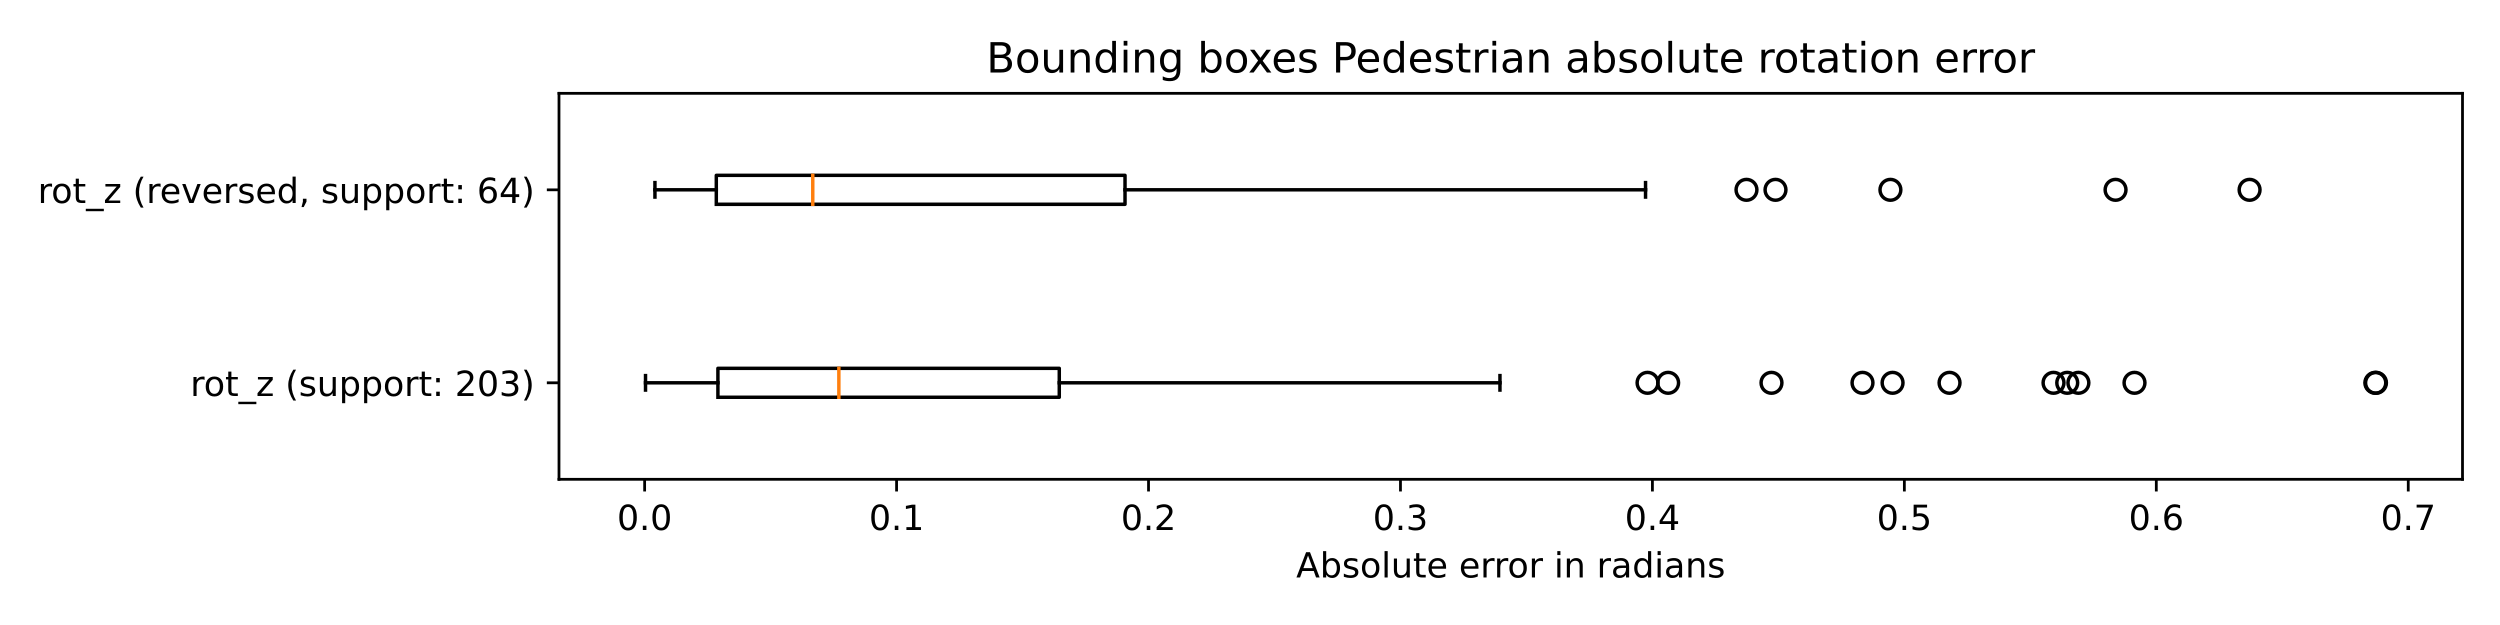
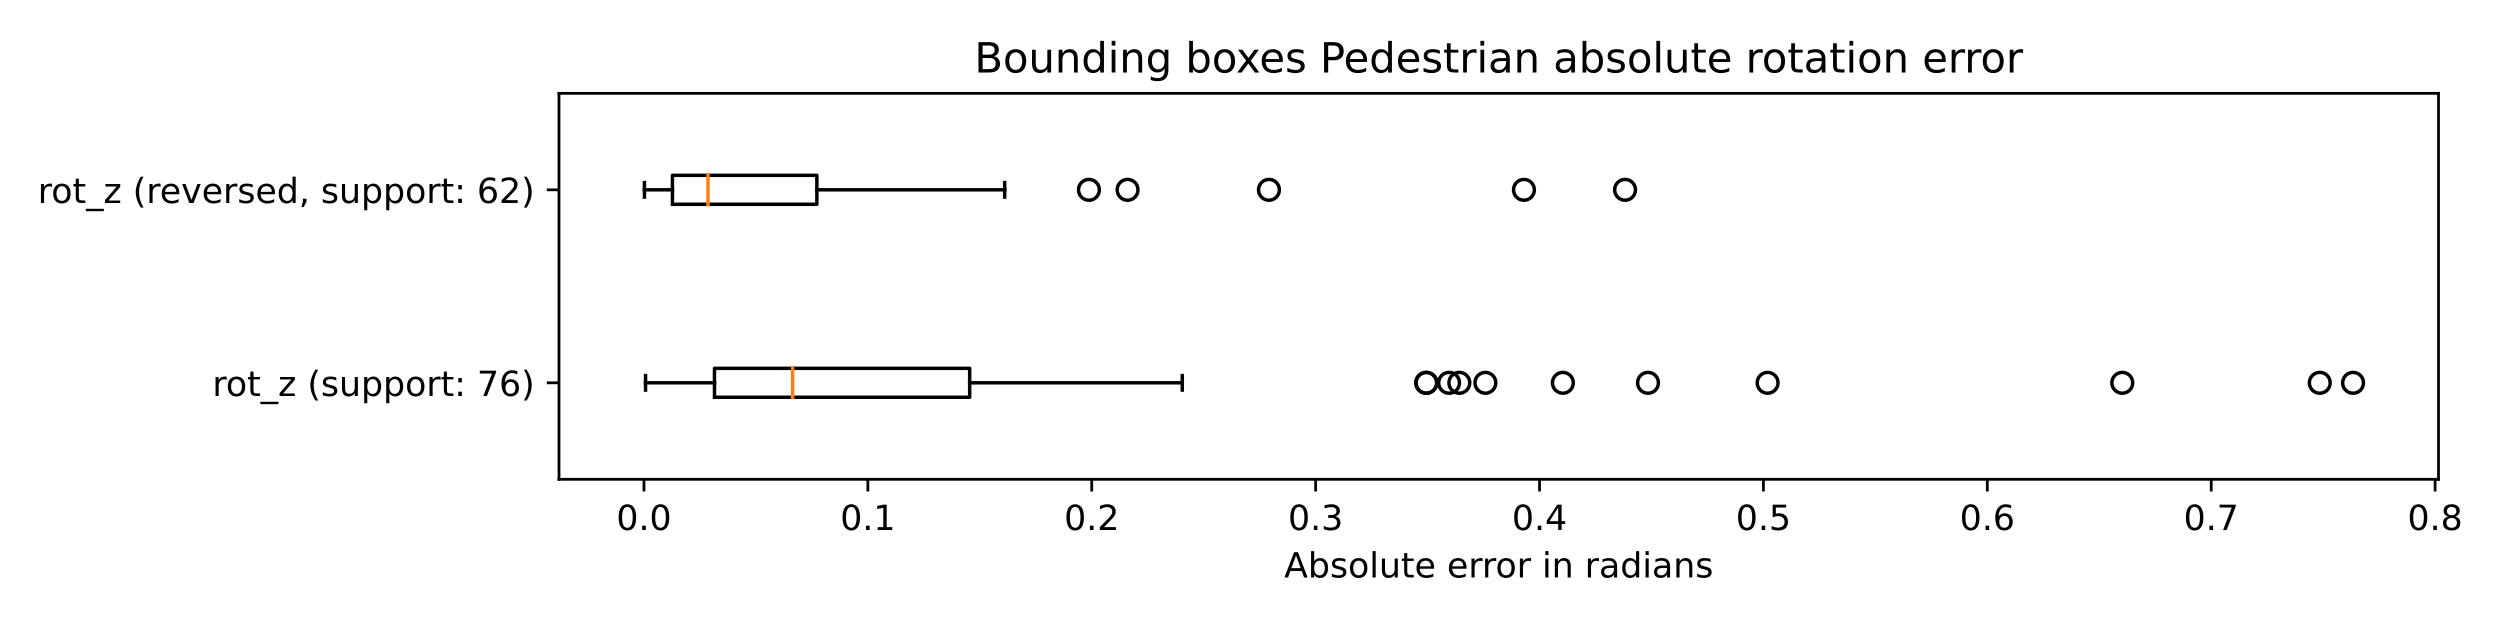
<svg xmlns="http://www.w3.org/2000/svg" xmlns:xlink="http://www.w3.org/1999/xlink" width="720pt" height="180pt" viewBox="0 0 720 180" version="1.1">
  <defs>
    <style type="text/css">*{stroke-linejoin: round; stroke-linecap: butt}</style>
  </defs>
  <g id="figure_1">
    <g id="patch_1">
      <path d="M 0 180  L 720 180  L 720 0  L 0 0  z " style="fill: #ffffff" />
    </g>
    <g id="axes_1">
      <g id="patch_2">
-         <path d="M 160.99 138.04  L 709.2 138.04  L 709.2 26.88  L 160.99 26.88  z " style="fill: #ffffff" />
+         <path d="M 160.99 138.04  L 702.289 138.04  L 702.289 26.88  L 160.99 26.88  z " style="fill: #ffffff" />
      </g>
      <g id="matplotlib.axis_1">
        <g id="xtick_1">
          <g id="line2d_1">
            <defs>
-               <path id="m90c10b2cc5" d="M 0 0  L 0 3.5  " style="stroke: #000000; stroke-width: 0.8" />
+               <path id="mf285cdce6a" d="M 0 0  L 0 3.5  " style="stroke: #000000; stroke-width: 0.8" />
            </defs>
            <g>
-               <use xlink:href="#m90c10b2cc5" x="185.654" y="138.04" style="stroke: #000000; stroke-width: 0.8" />
+               <use xlink:href="#mf285cdce6a" x="185.46" y="138.04" style="stroke: #000000; stroke-width: 0.8" />
            </g>
          </g>
          <g id="text_1">
-             <g transform="translate(177.7028 152.6384)scale(0.1 -0.1)">
+             <g transform="translate(177.5083 152.6384)scale(0.1 -0.1)">
              <defs>
                <path id="DejaVuSans-30" d="M 2034 4250  Q 1547 4250 1301 3770  Q 1056 3291 1056 2328  Q 1056 1369 1301 889  Q 1547 409 2034 409  Q 2525 409 2770 889  Q 3016 1369 3016 2328  Q 3016 3291 2770 3770  Q 2525 4250 2034 4250  z M 2034 4750  Q 2819 4750 3233 4129  Q 3647 3509 3647 2328  Q 3647 1150 3233 529  Q 2819 -91 2034 -91  Q 1250 -91 836 529  Q 422 1150 422 2328  Q 422 3509 836 4129  Q 1250 4750 2034 4750  z " transform="scale(0.015625)" />
                <path id="DejaVuSans-2e" d="M 684 794  L 1344 794  L 1344 0  L 684 0  L 684 794  z " transform="scale(0.015625)" />
              </defs>
              <use xlink:href="#DejaVuSans-30" />
              <use xlink:href="#DejaVuSans-2e" x="63.623" />
              <use xlink:href="#DejaVuSans-30" x="95.41" />
            </g>
          </g>
        </g>
        <g id="xtick_2">
          <g id="line2d_2">
            <g>
-               <use xlink:href="#m90c10b2cc5" x="258.215" y="138.04" style="stroke: #000000; stroke-width: 0.8" />
+               <use xlink:href="#mf285cdce6a" x="249.941" y="138.04" style="stroke: #000000; stroke-width: 0.8" />
            </g>
          </g>
          <g id="text_2">
-             <g transform="translate(250.2632 152.6384)scale(0.1 -0.1)">
+             <g transform="translate(241.9896 152.6384)scale(0.1 -0.1)">
              <defs>
                <path id="DejaVuSans-31" d="M 794 531  L 1825 531  L 1825 4091  L 703 3866  L 703 4441  L 1819 4666  L 2450 4666  L 2450 531  L 3481 531  L 3481 0  L 794 0  L 794 531  z " transform="scale(0.015625)" />
              </defs>
              <use xlink:href="#DejaVuSans-30" />
              <use xlink:href="#DejaVuSans-2e" x="63.623" />
              <use xlink:href="#DejaVuSans-31" x="95.41" />
            </g>
          </g>
        </g>
        <g id="xtick_3">
          <g id="line2d_3">
            <g>
-               <use xlink:href="#m90c10b2cc5" x="330.775" y="138.04" style="stroke: #000000; stroke-width: 0.8" />
+               <use xlink:href="#mf285cdce6a" x="314.422" y="138.04" style="stroke: #000000; stroke-width: 0.8" />
            </g>
          </g>
          <g id="text_3">
-             <g transform="translate(322.8235 152.6384)scale(0.1 -0.1)">
+             <g transform="translate(306.4709 152.6384)scale(0.1 -0.1)">
              <defs>
                <path id="DejaVuSans-32" d="M 1228 531  L 3431 531  L 3431 0  L 469 0  L 469 531  Q 828 903 1448 1529  Q 2069 2156 2228 2338  Q 2531 2678 2651 2914  Q 2772 3150 2772 3378  Q 2772 3750 2511 3984  Q 2250 4219 1831 4219  Q 1534 4219 1204 4116  Q 875 4013 500 3803  L 500 4441  Q 881 4594 1212 4672  Q 1544 4750 1819 4750  Q 2544 4750 2975 4387  Q 3406 4025 3406 3419  Q 3406 3131 3298 2873  Q 3191 2616 2906 2266  Q 2828 2175 2409 1742  Q 1991 1309 1228 531  z " transform="scale(0.015625)" />
              </defs>
              <use xlink:href="#DejaVuSans-30" />
              <use xlink:href="#DejaVuSans-2e" x="63.623" />
              <use xlink:href="#DejaVuSans-32" x="95.41" />
            </g>
          </g>
        </g>
        <g id="xtick_4">
          <g id="line2d_4">
            <g>
-               <use xlink:href="#m90c10b2cc5" x="403.335" y="138.04" style="stroke: #000000; stroke-width: 0.8" />
+               <use xlink:href="#mf285cdce6a" x="378.904" y="138.04" style="stroke: #000000; stroke-width: 0.8" />
            </g>
          </g>
          <g id="text_4">
-             <g transform="translate(395.3838 152.6384)scale(0.1 -0.1)">
+             <g transform="translate(370.9522 152.6384)scale(0.1 -0.1)">
              <defs>
                <path id="DejaVuSans-33" d="M 2597 2516  Q 3050 2419 3304 2112  Q 3559 1806 3559 1356  Q 3559 666 3084 287  Q 2609 -91 1734 -91  Q 1441 -91 1130 -33  Q 819 25 488 141  L 488 750  Q 750 597 1062 519  Q 1375 441 1716 441  Q 2309 441 2620 675  Q 2931 909 2931 1356  Q 2931 1769 2642 2001  Q 2353 2234 1838 2234  L 1294 2234  L 1294 2753  L 1863 2753  Q 2328 2753 2575 2939  Q 2822 3125 2822 3475  Q 2822 3834 2567 4026  Q 2313 4219 1838 4219  Q 1578 4219 1281 4162  Q 984 4106 628 3988  L 628 4550  Q 988 4650 1302 4700  Q 1616 4750 1894 4750  Q 2613 4750 3031 4423  Q 3450 4097 3450 3541  Q 3450 3153 3228 2886  Q 3006 2619 2597 2516  z " transform="scale(0.015625)" />
              </defs>
              <use xlink:href="#DejaVuSans-30" />
              <use xlink:href="#DejaVuSans-2e" x="63.623" />
              <use xlink:href="#DejaVuSans-33" x="95.41" />
            </g>
          </g>
        </g>
        <g id="xtick_5">
          <g id="line2d_5">
            <g>
-               <use xlink:href="#m90c10b2cc5" x="475.896" y="138.04" style="stroke: #000000; stroke-width: 0.8" />
+               <use xlink:href="#mf285cdce6a" x="443.385" y="138.04" style="stroke: #000000; stroke-width: 0.8" />
            </g>
          </g>
          <g id="text_5">
-             <g transform="translate(467.9442 152.6384)scale(0.1 -0.1)">
+             <g transform="translate(435.4335 152.6384)scale(0.1 -0.1)">
              <defs>
                <path id="DejaVuSans-34" d="M 2419 4116  L 825 1625  L 2419 1625  L 2419 4116  z M 2253 4666  L 3047 4666  L 3047 1625  L 3713 1625  L 3713 1100  L 3047 1100  L 3047 0  L 2419 0  L 2419 1100  L 313 1100  L 313 1709  L 2253 4666  z " transform="scale(0.015625)" />
              </defs>
              <use xlink:href="#DejaVuSans-30" />
              <use xlink:href="#DejaVuSans-2e" x="63.623" />
              <use xlink:href="#DejaVuSans-34" x="95.41" />
            </g>
          </g>
        </g>
        <g id="xtick_6">
          <g id="line2d_6">
            <g>
-               <use xlink:href="#m90c10b2cc5" x="548.456" y="138.04" style="stroke: #000000; stroke-width: 0.8" />
+               <use xlink:href="#mf285cdce6a" x="507.866" y="138.04" style="stroke: #000000; stroke-width: 0.8" />
            </g>
          </g>
          <g id="text_6">
-             <g transform="translate(540.5045 152.6384)scale(0.1 -0.1)">
+             <g transform="translate(499.9148 152.6384)scale(0.1 -0.1)">
              <defs>
                <path id="DejaVuSans-35" d="M 691 4666  L 3169 4666  L 3169 4134  L 1269 4134  L 1269 2991  Q 1406 3038 1543 3061  Q 1681 3084 1819 3084  Q 2600 3084 3056 2656  Q 3513 2228 3513 1497  Q 3513 744 3044 326  Q 2575 -91 1722 -91  Q 1428 -91 1123 -41  Q 819 9 494 109  L 494 744  Q 775 591 1075 516  Q 1375 441 1709 441  Q 2250 441 2565 725  Q 2881 1009 2881 1497  Q 2881 1984 2565 2268  Q 2250 2553 1709 2553  Q 1456 2553 1204 2497  Q 953 2441 691 2322  L 691 4666  z " transform="scale(0.015625)" />
              </defs>
              <use xlink:href="#DejaVuSans-30" />
              <use xlink:href="#DejaVuSans-2e" x="63.623" />
              <use xlink:href="#DejaVuSans-35" x="95.41" />
            </g>
          </g>
        </g>
        <g id="xtick_7">
          <g id="line2d_7">
            <g>
-               <use xlink:href="#m90c10b2cc5" x="621.016" y="138.04" style="stroke: #000000; stroke-width: 0.8" />
+               <use xlink:href="#mf285cdce6a" x="572.348" y="138.04" style="stroke: #000000; stroke-width: 0.8" />
            </g>
          </g>
          <g id="text_7">
-             <g transform="translate(613.0649 152.6384)scale(0.1 -0.1)">
+             <g transform="translate(564.3961 152.6384)scale(0.1 -0.1)">
              <defs>
                <path id="DejaVuSans-36" d="M 2113 2584  Q 1688 2584 1439 2293  Q 1191 2003 1191 1497  Q 1191 994 1439 701  Q 1688 409 2113 409  Q 2538 409 2786 701  Q 3034 994 3034 1497  Q 3034 2003 2786 2293  Q 2538 2584 2113 2584  z M 3366 4563  L 3366 3988  Q 3128 4100 2886 4159  Q 2644 4219 2406 4219  Q 1781 4219 1451 3797  Q 1122 3375 1075 2522  Q 1259 2794 1537 2939  Q 1816 3084 2150 3084  Q 2853 3084 3261 2657  Q 3669 2231 3669 1497  Q 3669 778 3244 343  Q 2819 -91 2113 -91  Q 1303 -91 875 529  Q 447 1150 447 2328  Q 447 3434 972 4092  Q 1497 4750 2381 4750  Q 2619 4750 2861 4703  Q 3103 4656 3366 4563  z " transform="scale(0.015625)" />
              </defs>
              <use xlink:href="#DejaVuSans-30" />
              <use xlink:href="#DejaVuSans-2e" x="63.623" />
              <use xlink:href="#DejaVuSans-36" x="95.41" />
            </g>
          </g>
        </g>
        <g id="xtick_8">
          <g id="line2d_8">
            <g>
-               <use xlink:href="#m90c10b2cc5" x="693.577" y="138.04" style="stroke: #000000; stroke-width: 0.8" />
+               <use xlink:href="#mf285cdce6a" x="636.829" y="138.04" style="stroke: #000000; stroke-width: 0.8" />
            </g>
          </g>
          <g id="text_8">
-             <g transform="translate(685.6252 152.6384)scale(0.1 -0.1)">
+             <g transform="translate(628.8774 152.6384)scale(0.1 -0.1)">
              <defs>
                <path id="DejaVuSans-37" d="M 525 4666  L 3525 4666  L 3525 4397  L 1831 0  L 1172 0  L 2766 4134  L 525 4134  L 525 4666  z " transform="scale(0.015625)" />
              </defs>
              <use xlink:href="#DejaVuSans-30" />
              <use xlink:href="#DejaVuSans-2e" x="63.623" />
              <use xlink:href="#DejaVuSans-37" x="95.41" />
            </g>
          </g>
        </g>
-         <g id="text_9">
-           <g transform="translate(373.2942 166.3166)scale(0.1 -0.1)">
+         <g id="xtick_9">
+           <g id="line2d_9">
+             <g>
+               <use xlink:href="#mf285cdce6a" x="701.31" y="138.04" style="stroke: #000000; stroke-width: 0.8" />
+             </g>
+           </g>
+           <g id="text_9">
+             <g transform="translate(693.3586 152.6384)scale(0.1 -0.1)">
+               <defs>
+                 <path id="DejaVuSans-38" d="M 2034 2216  Q 1584 2216 1326 1975  Q 1069 1734 1069 1313  Q 1069 891 1326 650  Q 1584 409 2034 409  Q 2484 409 2743 651  Q 3003 894 3003 1313  Q 3003 1734 2745 1975  Q 2488 2216 2034 2216  z M 1403 2484  Q 997 2584 770 2862  Q 544 3141 544 3541  Q 544 4100 942 4425  Q 1341 4750 2034 4750  Q 2731 4750 3128 4425  Q 3525 4100 3525 3541  Q 3525 3141 3298 2862  Q 3072 2584 2669 2484  Q 3125 2378 3379 2068  Q 3634 1759 3634 1313  Q 3634 634 3220 271  Q 2806 -91 2034 -91  Q 1263 -91 848 271  Q 434 634 434 1313  Q 434 1759 690 2068  Q 947 2378 1403 2484  z M 1172 3481  Q 1172 3119 1398 2916  Q 1625 2713 2034 2713  Q 2441 2713 2670 2916  Q 2900 3119 2900 3481  Q 2900 3844 2670 4047  Q 2441 4250 2034 4250  Q 1625 4250 1398 4047  Q 1172 3844 1172 3481  z " transform="scale(0.015625)" />
+               </defs>
+               <use xlink:href="#DejaVuSans-30" />
+               <use xlink:href="#DejaVuSans-2e" x="63.623" />
+               <use xlink:href="#DejaVuSans-38" x="95.41" />
+             </g>
+           </g>
+         </g>
+         <g id="text_10">
+           <g transform="translate(369.8389 166.3166)scale(0.1 -0.1)">
            <defs>
              <path id="DejaVuSans-41" d="M 2188 4044  L 1331 1722  L 3047 1722  L 2188 4044  z M 1831 4666  L 2547 4666  L 4325 0  L 3669 0  L 3244 1197  L 1141 1197  L 716 0  L 50 0  L 1831 4666  z " transform="scale(0.015625)" />
              <path id="DejaVuSans-62" d="M 3116 1747  Q 3116 2381 2855 2742  Q 2594 3103 2138 3103  Q 1681 3103 1420 2742  Q 1159 2381 1159 1747  Q 1159 1113 1420 752  Q 1681 391 2138 391  Q 2594 391 2855 752  Q 3116 1113 3116 1747  z M 1159 2969  Q 1341 3281 1617 3432  Q 1894 3584 2278 3584  Q 2916 3584 3314 3078  Q 3713 2572 3713 1747  Q 3713 922 3314 415  Q 2916 -91 2278 -91  Q 1894 -91 1617 61  Q 1341 213 1159 525  L 1159 0  L 581 0  L 581 4863  L 1159 4863  L 1159 2969  z " transform="scale(0.015625)" />
              <path id="DejaVuSans-73" d="M 2834 3397  L 2834 2853  Q 2591 2978 2328 3040  Q 2066 3103 1784 3103  Q 1356 3103 1142 2972  Q 928 2841 928 2578  Q 928 2378 1081 2264  Q 1234 2150 1697 2047  L 1894 2003  Q 2506 1872 2764 1633  Q 3022 1394 3022 966  Q 3022 478 2636 193  Q 2250 -91 1575 -91  Q 1294 -91 989 -36  Q 684 19 347 128  L 347 722  Q 666 556 975 473  Q 1284 391 1588 391  Q 1994 391 2212 530  Q 2431 669 2431 922  Q 2431 1156 2273 1281  Q 2116 1406 1581 1522  L 1381 1569  Q 847 1681 609 1914  Q 372 2147 372 2553  Q 372 3047 722 3315  Q 1072 3584 1716 3584  Q 2034 3584 2315 3537  Q 2597 3491 2834 3397  z " transform="scale(0.015625)" />
              <path id="DejaVuSans-6f" d="M 1959 3097  Q 1497 3097 1228 2736  Q 959 2375 959 1747  Q 959 1119 1226 758  Q 1494 397 1959 397  Q 2419 397 2687 759  Q 2956 1122 2956 1747  Q 2956 2369 2687 2733  Q 2419 3097 1959 3097  z M 1959 3584  Q 2709 3584 3137 3096  Q 3566 2609 3566 1747  Q 3566 888 3137 398  Q 2709 -91 1959 -91  Q 1206 -91 779 398  Q 353 888 353 1747  Q 353 2609 779 3096  Q 1206 3584 1959 3584  z " transform="scale(0.015625)" />
              <path id="DejaVuSans-6c" d="M 603 4863  L 1178 4863  L 1178 0  L 603 0  L 603 4863  z " transform="scale(0.015625)" />
              <path id="DejaVuSans-75" d="M 544 1381  L 544 3500  L 1119 3500  L 1119 1403  Q 1119 906 1312 657  Q 1506 409 1894 409  Q 2359 409 2629 706  Q 2900 1003 2900 1516  L 2900 3500  L 3475 3500  L 3475 0  L 2900 0  L 2900 538  Q 2691 219 2414 64  Q 2138 -91 1772 -91  Q 1169 -91 856 284  Q 544 659 544 1381  z M 1991 3584  L 1991 3584  z " transform="scale(0.015625)" />
              <path id="DejaVuSans-74" d="M 1172 4494  L 1172 3500  L 2356 3500  L 2356 3053  L 1172 3053  L 1172 1153  Q 1172 725 1289 603  Q 1406 481 1766 481  L 2356 481  L 2356 0  L 1766 0  Q 1100 0 847 248  Q 594 497 594 1153  L 594 3053  L 172 3053  L 172 3500  L 594 3500  L 594 4494  L 1172 4494  z " transform="scale(0.015625)" />
              <path id="DejaVuSans-65" d="M 3597 1894  L 3597 1613  L 953 1613  Q 991 1019 1311 708  Q 1631 397 2203 397  Q 2534 397 2845 478  Q 3156 559 3463 722  L 3463 178  Q 3153 47 2828 -22  Q 2503 -91 2169 -91  Q 1331 -91 842 396  Q 353 884 353 1716  Q 353 2575 817 3079  Q 1281 3584 2069 3584  Q 2775 3584 3186 3129  Q 3597 2675 3597 1894  z M 3022 2063  Q 3016 2534 2758 2815  Q 2500 3097 2075 3097  Q 1594 3097 1305 2825  Q 1016 2553 972 2059  L 3022 2063  z " transform="scale(0.015625)" />
              <path id="DejaVuSans-20" transform="scale(0.015625)" />
              <path id="DejaVuSans-72" d="M 2631 2963  Q 2534 3019 2420 3045  Q 2306 3072 2169 3072  Q 1681 3072 1420 2755  Q 1159 2438 1159 1844  L 1159 0  L 581 0  L 581 3500  L 1159 3500  L 1159 2956  Q 1341 3275 1631 3429  Q 1922 3584 2338 3584  Q 2397 3584 2469 3576  Q 2541 3569 2628 3553  L 2631 2963  z " transform="scale(0.015625)" />
              <path id="DejaVuSans-69" d="M 603 3500  L 1178 3500  L 1178 0  L 603 0  L 603 3500  z M 603 4863  L 1178 4863  L 1178 4134  L 603 4134  L 603 4863  z " transform="scale(0.015625)" />
              <path id="DejaVuSans-6e" d="M 3513 2113  L 3513 0  L 2938 0  L 2938 2094  Q 2938 2591 2744 2837  Q 2550 3084 2163 3084  Q 1697 3084 1428 2787  Q 1159 2491 1159 1978  L 1159 0  L 581 0  L 581 3500  L 1159 3500  L 1159 2956  Q 1366 3272 1645 3428  Q 1925 3584 2291 3584  Q 2894 3584 3203 3211  Q 3513 2838 3513 2113  z " transform="scale(0.015625)" />
              <path id="DejaVuSans-61" d="M 2194 1759  Q 1497 1759 1228 1600  Q 959 1441 959 1056  Q 959 750 1161 570  Q 1363 391 1709 391  Q 2188 391 2477 730  Q 2766 1069 2766 1631  L 2766 1759  L 2194 1759  z M 3341 1997  L 3341 0  L 2766 0  L 2766 531  Q 2569 213 2275 61  Q 1981 -91 1556 -91  Q 1019 -91 701 211  Q 384 513 384 1019  Q 384 1609 779 1909  Q 1175 2209 1959 2209  L 2766 2209  L 2766 2266  Q 2766 2663 2505 2880  Q 2244 3097 1772 3097  Q 1472 3097 1187 3025  Q 903 2953 641 2809  L 641 3341  Q 956 3463 1253 3523  Q 1550 3584 1831 3584  Q 2591 3584 2966 3190  Q 3341 2797 3341 1997  z " transform="scale(0.015625)" />
              <path id="DejaVuSans-64" d="M 2906 2969  L 2906 4863  L 3481 4863  L 3481 0  L 2906 0  L 2906 525  Q 2725 213 2448 61  Q 2172 -91 1784 -91  Q 1150 -91 751 415  Q 353 922 353 1747  Q 353 2572 751 3078  Q 1150 3584 1784 3584  Q 2172 3584 2448 3432  Q 2725 3281 2906 2969  z M 947 1747  Q 947 1113 1208 752  Q 1469 391 1925 391  Q 2381 391 2643 752  Q 2906 1113 2906 1747  Q 2906 2381 2643 2742  Q 2381 3103 1925 3103  Q 1469 3103 1208 2742  Q 947 2381 947 1747  z " transform="scale(0.015625)" />
            </defs>
            <use xlink:href="#DejaVuSans-41" />
            <use xlink:href="#DejaVuSans-62" x="68.408" />
            <use xlink:href="#DejaVuSans-73" x="131.885" />
            <use xlink:href="#DejaVuSans-6f" x="183.984" />
            <use xlink:href="#DejaVuSans-6c" x="245.166" />
            <use xlink:href="#DejaVuSans-75" x="272.949" />
            <use xlink:href="#DejaVuSans-74" x="336.328" />
            <use xlink:href="#DejaVuSans-65" x="375.537" />
            <use xlink:href="#DejaVuSans-20" x="437.061" />
            <use xlink:href="#DejaVuSans-65" x="468.848" />
            <use xlink:href="#DejaVuSans-72" x="530.371" />
            <use xlink:href="#DejaVuSans-72" x="569.734" />
            <use xlink:href="#DejaVuSans-6f" x="608.598" />
            <use xlink:href="#DejaVuSans-72" x="669.779" />
            <use xlink:href="#DejaVuSans-20" x="710.893" />
            <use xlink:href="#DejaVuSans-69" x="742.68" />
            <use xlink:href="#DejaVuSans-6e" x="770.463" />
            <use xlink:href="#DejaVuSans-20" x="833.842" />
            <use xlink:href="#DejaVuSans-72" x="865.629" />
            <use xlink:href="#DejaVuSans-61" x="906.742" />
            <use xlink:href="#DejaVuSans-64" x="968.021" />
            <use xlink:href="#DejaVuSans-69" x="1031.498" />
            <use xlink:href="#DejaVuSans-61" x="1059.281" />
            <use xlink:href="#DejaVuSans-6e" x="1120.561" />
            <use xlink:href="#DejaVuSans-73" x="1183.939" />
          </g>
        </g>
      </g>
      <g id="matplotlib.axis_2">
        <g id="ytick_1">
-           <g id="line2d_9">
+           <g id="line2d_10">
            <defs>
-               <path id="md25cdc3405" d="M 0 0  L -3.5 0  " style="stroke: #000000; stroke-width: 0.8" />
+               <path id="m03f2630451" d="M 0 0  L -3.5 0  " style="stroke: #000000; stroke-width: 0.8" />
            </defs>
            <g>
-               <use xlink:href="#md25cdc3405" x="160.99" y="110.25" style="stroke: #000000; stroke-width: 0.8" />
-             </g>
-           </g>
-           <g id="text_10">
-             <g transform="translate(54.80719 114.0438)scale(0.1 -0.1)">
+               <use xlink:href="#m03f2630451" x="160.99" y="110.25" style="stroke: #000000; stroke-width: 0.8" />
+             </g>
+           </g>
+           <g id="text_11">
+             <g transform="translate(61.16969 114.0438)scale(0.1 -0.1)">
              <defs>
                <path id="DejaVuSans-5f" d="M 3263 -1063  L 3263 -1509  L -63 -1509  L -63 -1063  L 3263 -1063  z " transform="scale(0.015625)" />
                <path id="DejaVuSans-7a" d="M 353 3500  L 3084 3500  L 3084 2975  L 922 459  L 3084 459  L 3084 0  L 275 0  L 275 525  L 2438 3041  L 353 3041  L 353 3500  z " transform="scale(0.015625)" />
                <path id="DejaVuSans-28" d="M 1984 4856  Q 1566 4138 1362 3434  Q 1159 2731 1159 2009  Q 1159 1288 1364 580  Q 1569 -128 1984 -844  L 1484 -844  Q 1016 -109 783 600  Q 550 1309 550 2009  Q 550 2706 781 3412  Q 1013 4119 1484 4856  L 1984 4856  z " transform="scale(0.015625)" />
                <path id="DejaVuSans-70" d="M 1159 525  L 1159 -1331  L 581 -1331  L 581 3500  L 1159 3500  L 1159 2969  Q 1341 3281 1617 3432  Q 1894 3584 2278 3584  Q 2916 3584 3314 3078  Q 3713 2572 3713 1747  Q 3713 922 3314 415  Q 2916 -91 2278 -91  Q 1894 -91 1617 61  Q 1341 213 1159 525  z M 3116 1747  Q 3116 2381 2855 2742  Q 2594 3103 2138 3103  Q 1681 3103 1420 2742  Q 1159 2381 1159 1747  Q 1159 1113 1420 752  Q 1681 391 2138 391  Q 2594 391 2855 752  Q 3116 1113 3116 1747  z " transform="scale(0.015625)" />
                <path id="DejaVuSans-3a" d="M 750 794  L 1409 794  L 1409 0  L 750 0  L 750 794  z M 750 3309  L 1409 3309  L 1409 2516  L 750 2516  L 750 3309  z " transform="scale(0.015625)" />
                <path id="DejaVuSans-29" d="M 513 4856  L 1013 4856  Q 1481 4119 1714 3412  Q 1947 2706 1947 2009  Q 1947 1309 1714 600  Q 1481 -109 1013 -844  L 513 -844  Q 928 -128 1133 580  Q 1338 1288 1338 2009  Q 1338 2731 1133 3434  Q 928 4138 513 4856  z " transform="scale(0.015625)" />
              </defs>
              <use xlink:href="#DejaVuSans-72" />
              <use xlink:href="#DejaVuSans-6f" x="38.863" />
              <use xlink:href="#DejaVuSans-74" x="100.045" />
              <use xlink:href="#DejaVuSans-5f" x="139.254" />
              <use xlink:href="#DejaVuSans-7a" x="189.254" />
              <use xlink:href="#DejaVuSans-20" x="241.744" />
              <use xlink:href="#DejaVuSans-28" x="273.531" />
              <use xlink:href="#DejaVuSans-73" x="312.545" />
              <use xlink:href="#DejaVuSans-75" x="364.645" />
              <use xlink:href="#DejaVuSans-70" x="428.023" />
              <use xlink:href="#DejaVuSans-70" x="491.5" />
              <use xlink:href="#DejaVuSans-6f" x="554.977" />
              <use xlink:href="#DejaVuSans-72" x="616.158" />
              <use xlink:href="#DejaVuSans-74" x="657.271" />
              <use xlink:href="#DejaVuSans-3a" x="696.48" />
              <use xlink:href="#DejaVuSans-20" x="730.172" />
-               <use xlink:href="#DejaVuSans-32" x="761.959" />
-               <use xlink:href="#DejaVuSans-30" x="825.582" />
-               <use xlink:href="#DejaVuSans-33" x="889.205" />
-               <use xlink:href="#DejaVuSans-29" x="952.828" />
+               <use xlink:href="#DejaVuSans-37" x="761.959" />
+               <use xlink:href="#DejaVuSans-36" x="825.582" />
+               <use xlink:href="#DejaVuSans-29" x="889.205" />
            </g>
          </g>
        </g>
        <g id="ytick_2">
-           <g id="line2d_10">
-             <g>
-               <use xlink:href="#md25cdc3405" x="160.99" y="54.67" style="stroke: #000000; stroke-width: 0.8" />
-             </g>
-           </g>
-           <g id="text_11">
+           <g id="line2d_11">
+             <g>
+               <use xlink:href="#m03f2630451" x="160.99" y="54.67" style="stroke: #000000; stroke-width: 0.8" />
+             </g>
+           </g>
+           <g id="text_12">
            <g transform="translate(10.88063 58.46922)scale(0.1 -0.1)">
              <defs>
                <path id="DejaVuSans-76" d="M 191 3500  L 800 3500  L 1894 563  L 2988 3500  L 3597 3500  L 2284 0  L 1503 0  L 191 3500  z " transform="scale(0.015625)" />
                <path id="DejaVuSans-2c" d="M 750 794  L 1409 794  L 1409 256  L 897 -744  L 494 -744  L 750 256  L 750 794  z " transform="scale(0.015625)" />
              </defs>
              <use xlink:href="#DejaVuSans-72" />
              <use xlink:href="#DejaVuSans-6f" x="38.863" />
              <use xlink:href="#DejaVuSans-74" x="100.045" />
              <use xlink:href="#DejaVuSans-5f" x="139.254" />
              <use xlink:href="#DejaVuSans-7a" x="189.254" />
              <use xlink:href="#DejaVuSans-20" x="241.744" />
              <use xlink:href="#DejaVuSans-28" x="273.531" />
              <use xlink:href="#DejaVuSans-72" x="312.545" />
              <use xlink:href="#DejaVuSans-65" x="351.408" />
              <use xlink:href="#DejaVuSans-76" x="412.932" />
              <use xlink:href="#DejaVuSans-65" x="472.111" />
              <use xlink:href="#DejaVuSans-72" x="533.635" />
              <use xlink:href="#DejaVuSans-73" x="574.748" />
              <use xlink:href="#DejaVuSans-65" x="626.848" />
              <use xlink:href="#DejaVuSans-64" x="688.371" />
              <use xlink:href="#DejaVuSans-2c" x="751.848" />
              <use xlink:href="#DejaVuSans-20" x="783.635" />
              <use xlink:href="#DejaVuSans-73" x="815.422" />
              <use xlink:href="#DejaVuSans-75" x="867.521" />
              <use xlink:href="#DejaVuSans-70" x="930.9" />
              <use xlink:href="#DejaVuSans-70" x="994.377" />
              <use xlink:href="#DejaVuSans-6f" x="1057.854" />
              <use xlink:href="#DejaVuSans-72" x="1119.035" />
              <use xlink:href="#DejaVuSans-74" x="1160.148" />
              <use xlink:href="#DejaVuSans-3a" x="1199.357" />
              <use xlink:href="#DejaVuSans-20" x="1233.049" />
              <use xlink:href="#DejaVuSans-36" x="1264.836" />
-               <use xlink:href="#DejaVuSans-34" x="1328.459" />
+               <use xlink:href="#DejaVuSans-32" x="1328.459" />
              <use xlink:href="#DejaVuSans-29" x="1392.082" />
            </g>
          </g>
        </g>
      </g>
-       <g id="line2d_11">
-         <path d="M 206.758 114.418  L 206.758 106.082  L 305.072 106.082  L 305.072 114.418  L 206.758 114.418  " clip-path="url(#p4d0af06fe3)" style="fill: none; stroke: #000000; stroke-linecap: square" />
-       </g>
      <g id="line2d_12">
-         <path d="M 206.758 110.25  L 185.909 110.25  " clip-path="url(#p4d0af06fe3)" style="fill: none; stroke: #000000; stroke-linecap: square" />
+         <path d="M 205.771 114.418  L 205.771 106.082  L 279.263 106.082  L 279.263 114.418  L 205.771 114.418  " clip-path="url(#p272f7ce9af)" style="fill: none; stroke: #000000; stroke-linecap: square" />
      </g>
      <g id="line2d_13">
-         <path d="M 305.072 110.25  L 431.987 110.25  " clip-path="url(#p4d0af06fe3)" style="fill: none; stroke: #000000; stroke-linecap: square" />
+         <path d="M 205.771 110.25  L 185.915 110.25  " clip-path="url(#p272f7ce9af)" style="fill: none; stroke: #000000; stroke-linecap: square" />
      </g>
      <g id="line2d_14">
-         <path d="M 185.909 112.334  L 185.909 108.166  " clip-path="url(#p4d0af06fe3)" style="fill: none; stroke: #000000; stroke-linecap: square" />
+         <path d="M 279.263 110.25  L 340.498 110.25  " clip-path="url(#p272f7ce9af)" style="fill: none; stroke: #000000; stroke-linecap: square" />
      </g>
      <g id="line2d_15">
-         <path d="M 431.987 112.334  L 431.987 108.166  " clip-path="url(#p4d0af06fe3)" style="fill: none; stroke: #000000; stroke-linecap: square" />
+         <path d="M 185.915 112.334  L 185.915 108.166  " clip-path="url(#p272f7ce9af)" style="fill: none; stroke: #000000; stroke-linecap: square" />
      </g>
      <g id="line2d_16">
+         <path d="M 340.498 112.334  L 340.498 108.166  " clip-path="url(#p272f7ce9af)" style="fill: none; stroke: #000000; stroke-linecap: square" />
+       </g>
+       <g id="line2d_17">
        <defs>
-           <path id="mb88e968dbe" d="M 0 3  C 0.796 3 1.559 2.684 2.121 2.121  C 2.684 1.559 3 0.796 3 0  C 3 -0.796 2.684 -1.559 2.121 -2.121  C 1.559 -2.684 0.796 -3 0 -3  C -0.796 -3 -1.559 -2.684 -2.121 -2.121  C -2.684 -1.559 -3 -0.796 -3 0  C -3 0.796 -2.684 1.559 -2.121 2.121  C -1.559 2.684 -0.796 3 0 3  z " style="stroke: #000000" />
+           <path id="m4162ea7515" d="M 0 3  C 0.796 3 1.559 2.684 2.121 2.121  C 2.684 1.559 3 0.796 3 0  C 3 -0.796 2.684 -1.559 2.121 -2.121  C 1.559 -2.684 0.796 -3 0 -3  C -0.796 -3 -1.559 -2.684 -2.121 -2.121  C -2.684 -1.559 -3 -0.796 -3 0  C -3 0.796 -2.684 1.559 -2.121 2.121  C -1.559 2.684 -0.796 3 0 3  z " style="stroke: #000000" />
        </defs>
-         <g clip-path="url(#p4d0af06fe3)">
-           <use xlink:href="#mb88e968dbe" x="561.467" y="110.25" style="fill-opacity: 0; stroke: #000000" />
-           <use xlink:href="#mb88e968dbe" x="614.738" y="110.25" style="fill-opacity: 0; stroke: #000000" />
-           <use xlink:href="#mb88e968dbe" x="480.426" y="110.25" style="fill-opacity: 0; stroke: #000000" />
-           <use xlink:href="#mb88e968dbe" x="684.281" y="110.25" style="fill-opacity: 0; stroke: #000000" />
-           <use xlink:href="#mb88e968dbe" x="545.061" y="110.25" style="fill-opacity: 0; stroke: #000000" />
-           <use xlink:href="#mb88e968dbe" x="591.414" y="110.25" style="fill-opacity: 0; stroke: #000000" />
-           <use xlink:href="#mb88e968dbe" x="536.4" y="110.25" style="fill-opacity: 0; stroke: #000000" />
-           <use xlink:href="#mb88e968dbe" x="474.493" y="110.25" style="fill-opacity: 0; stroke: #000000" />
-           <use xlink:href="#mb88e968dbe" x="510.189" y="110.25" style="fill-opacity: 0; stroke: #000000" />
-           <use xlink:href="#mb88e968dbe" x="598.578" y="110.25" style="fill-opacity: 0; stroke: #000000" />
-           <use xlink:href="#mb88e968dbe" x="684.098" y="110.25" style="fill-opacity: 0; stroke: #000000" />
-           <use xlink:href="#mb88e968dbe" x="595.364" y="110.25" style="fill-opacity: 0; stroke: #000000" />
-         </g>
-       </g>
-       <g id="line2d_17">
-         <path d="M 206.296 58.839  L 206.296 50.502  L 324.004 50.502  L 324.004 58.839  L 206.296 58.839  " clip-path="url(#p4d0af06fe3)" style="fill: none; stroke: #000000; stroke-linecap: square" />
+         <g clip-path="url(#p272f7ce9af)">
+           <use xlink:href="#m4162ea7515" x="420.293" y="110.25" style="fill-opacity: 0; stroke: #000000" />
+           <use xlink:href="#m4162ea7515" x="450.106" y="110.25" style="fill-opacity: 0; stroke: #000000" />
+           <use xlink:href="#m4162ea7515" x="668.091" y="110.25" style="fill-opacity: 0; stroke: #000000" />
+           <use xlink:href="#m4162ea7515" x="417.333" y="110.25" style="fill-opacity: 0; stroke: #000000" />
+           <use xlink:href="#m4162ea7515" x="427.791" y="110.25" style="fill-opacity: 0; stroke: #000000" />
+           <use xlink:href="#m4162ea7515" x="677.685" y="110.25" style="fill-opacity: 0; stroke: #000000" />
+           <use xlink:href="#m4162ea7515" x="410.823" y="110.25" style="fill-opacity: 0; stroke: #000000" />
+           <use xlink:href="#m4162ea7515" x="509.069" y="110.25" style="fill-opacity: 0; stroke: #000000" />
+           <use xlink:href="#m4162ea7515" x="611.215" y="110.25" style="fill-opacity: 0; stroke: #000000" />
+           <use xlink:href="#m4162ea7515" x="474.625" y="110.25" style="fill-opacity: 0; stroke: #000000" />
+           <use xlink:href="#m4162ea7515" x="410.744" y="110.25" style="fill-opacity: 0; stroke: #000000" />
+         </g>
      </g>
      <g id="line2d_18">
-         <path d="M 206.296 54.67  L 188.622 54.67  " clip-path="url(#p4d0af06fe3)" style="fill: none; stroke: #000000; stroke-linecap: square" />
+         <path d="M 193.663 58.839  L 193.663 50.502  L 235.258 50.502  L 235.258 58.839  L 193.663 58.839  " clip-path="url(#p272f7ce9af)" style="fill: none; stroke: #000000; stroke-linecap: square" />
      </g>
      <g id="line2d_19">
-         <path d="M 324.004 54.67  L 473.916 54.67  " clip-path="url(#p4d0af06fe3)" style="fill: none; stroke: #000000; stroke-linecap: square" />
+         <path d="M 193.663 54.67  L 185.595 54.67  " clip-path="url(#p272f7ce9af)" style="fill: none; stroke: #000000; stroke-linecap: square" />
      </g>
      <g id="line2d_20">
-         <path d="M 188.622 56.754  L 188.622 52.586  " clip-path="url(#p4d0af06fe3)" style="fill: none; stroke: #000000; stroke-linecap: square" />
+         <path d="M 235.258 54.67  L 289.349 54.67  " clip-path="url(#p272f7ce9af)" style="fill: none; stroke: #000000; stroke-linecap: square" />
      </g>
      <g id="line2d_21">
-         <path d="M 473.916 56.754  L 473.916 52.586  " clip-path="url(#p4d0af06fe3)" style="fill: none; stroke: #000000; stroke-linecap: square" />
+         <path d="M 185.595 56.754  L 185.595 52.586  " clip-path="url(#p272f7ce9af)" style="fill: none; stroke: #000000; stroke-linecap: square" />
      </g>
      <g id="line2d_22">
-         <g clip-path="url(#p4d0af06fe3)">
-           <use xlink:href="#mb88e968dbe" x="511.344" y="54.67" style="fill-opacity: 0; stroke: #000000" />
-           <use xlink:href="#mb88e968dbe" x="609.279" y="54.67" style="fill-opacity: 0; stroke: #000000" />
-           <use xlink:href="#mb88e968dbe" x="544.44" y="54.67" style="fill-opacity: 0; stroke: #000000" />
-           <use xlink:href="#mb88e968dbe" x="647.881" y="54.67" style="fill-opacity: 0; stroke: #000000" />
-           <use xlink:href="#mb88e968dbe" x="502.987" y="54.67" style="fill-opacity: 0; stroke: #000000" />
-         </g>
+         <path d="M 289.349 56.754  L 289.349 52.586  " clip-path="url(#p272f7ce9af)" style="fill: none; stroke: #000000; stroke-linecap: square" />
      </g>
      <g id="line2d_23">
-         <path d="M 241.591 114.418  L 241.591 106.082  " clip-path="url(#p4d0af06fe3)" style="fill: none; stroke: #ff7f0e; stroke-linecap: square" />
+         <g clip-path="url(#p272f7ce9af)">
+           <use xlink:href="#m4162ea7515" x="324.74" y="54.67" style="fill-opacity: 0; stroke: #000000" />
+           <use xlink:href="#m4162ea7515" x="438.895" y="54.67" style="fill-opacity: 0; stroke: #000000" />
+           <use xlink:href="#m4162ea7515" x="365.456" y="54.67" style="fill-opacity: 0; stroke: #000000" />
+           <use xlink:href="#m4162ea7515" x="313.611" y="54.67" style="fill-opacity: 0; stroke: #000000" />
+           <use xlink:href="#m4162ea7515" x="468.018" y="54.67" style="fill-opacity: 0; stroke: #000000" />
+         </g>
      </g>
      <g id="line2d_24">
-         <path d="M 234.075 58.839  L 234.075 50.502  " clip-path="url(#p4d0af06fe3)" style="fill: none; stroke: #ff7f0e; stroke-linecap: square" />
+         <path d="M 228.271 114.418  L 228.271 106.082  " clip-path="url(#p272f7ce9af)" style="fill: none; stroke: #ff7f0e; stroke-linecap: square" />
+       </g>
+       <g id="line2d_25">
+         <path d="M 203.901 58.839  L 203.901 50.502  " clip-path="url(#p272f7ce9af)" style="fill: none; stroke: #ff7f0e; stroke-linecap: square" />
      </g>
      <g id="patch_3">
        <path d="M 160.99 138.04  L 160.99 26.88  " style="fill: none; stroke: #000000; stroke-width: 0.8; stroke-linejoin: miter; stroke-linecap: square" />
      </g>
      <g id="patch_4">
-         <path d="M 709.2 138.04  L 709.2 26.88  " style="fill: none; stroke: #000000; stroke-width: 0.8; stroke-linejoin: miter; stroke-linecap: square" />
+         <path d="M 702.289 138.04  L 702.289 26.88  " style="fill: none; stroke: #000000; stroke-width: 0.8; stroke-linejoin: miter; stroke-linecap: square" />
      </g>
      <g id="patch_5">
-         <path d="M 160.99 138.04  L 709.2 138.04  " style="fill: none; stroke: #000000; stroke-width: 0.8; stroke-linejoin: miter; stroke-linecap: square" />
+         <path d="M 160.99 138.04  L 702.289 138.04  " style="fill: none; stroke: #000000; stroke-width: 0.8; stroke-linejoin: miter; stroke-linecap: square" />
      </g>
      <g id="patch_6">
-         <path d="M 160.99 26.88  L 709.2 26.88  " style="fill: none; stroke: #000000; stroke-width: 0.8; stroke-linejoin: miter; stroke-linecap: square" />
-       </g>
-       <g id="text_12">
-         <g transform="translate(284.0788 20.88)scale(0.12 -0.12)">
+         <path d="M 160.99 26.88  L 702.289 26.88  " style="fill: none; stroke: #000000; stroke-width: 0.8; stroke-linejoin: miter; stroke-linecap: square" />
+       </g>
+       <g id="text_13">
+         <g transform="translate(280.6235 20.88)scale(0.12 -0.12)">
          <defs>
            <path id="DejaVuSans-42" d="M 1259 2228  L 1259 519  L 2272 519  Q 2781 519 3026 730  Q 3272 941 3272 1375  Q 3272 1813 3026 2020  Q 2781 2228 2272 2228  L 1259 2228  z M 1259 4147  L 1259 2741  L 2194 2741  Q 2656 2741 2882 2914  Q 3109 3088 3109 3444  Q 3109 3797 2882 3972  Q 2656 4147 2194 4147  L 1259 4147  z M 628 4666  L 2241 4666  Q 2963 4666 3353 4366  Q 3744 4066 3744 3513  Q 3744 3084 3544 2831  Q 3344 2578 2956 2516  Q 3422 2416 3680 2098  Q 3938 1781 3938 1306  Q 3938 681 3513 340  Q 3088 0 2303 0  L 628 0  L 628 4666  z " transform="scale(0.015625)" />
            <path id="DejaVuSans-67" d="M 2906 1791  Q 2906 2416 2648 2759  Q 2391 3103 1925 3103  Q 1463 3103 1205 2759  Q 947 2416 947 1791  Q 947 1169 1205 825  Q 1463 481 1925 481  Q 2391 481 2648 825  Q 2906 1169 2906 1791  z M 3481 434  Q 3481 -459 3084 -895  Q 2688 -1331 1869 -1331  Q 1566 -1331 1297 -1286  Q 1028 -1241 775 -1147  L 775 -588  Q 1028 -725 1275 -790  Q 1522 -856 1778 -856  Q 2344 -856 2625 -561  Q 2906 -266 2906 331  L 2906 616  Q 2728 306 2450 153  Q 2172 0 1784 0  Q 1141 0 747 490  Q 353 981 353 1791  Q 353 2603 747 3093  Q 1141 3584 1784 3584  Q 2172 3584 2450 3431  Q 2728 3278 2906 2969  L 2906 3500  L 3481 3500  L 3481 434  z " transform="scale(0.015625)" />
            <path id="DejaVuSans-78" d="M 3513 3500  L 2247 1797  L 3578 0  L 2900 0  L 1881 1375  L 863 0  L 184 0  L 1544 1831  L 300 3500  L 978 3500  L 1906 2253  L 2834 3500  L 3513 3500  z " transform="scale(0.015625)" />
            <path id="DejaVuSans-50" d="M 1259 4147  L 1259 2394  L 2053 2394  Q 2494 2394 2734 2622  Q 2975 2850 2975 3272  Q 2975 3691 2734 3919  Q 2494 4147 2053 4147  L 1259 4147  z M 628 4666  L 2053 4666  Q 2838 4666 3239 4311  Q 3641 3956 3641 3272  Q 3641 2581 3239 2228  Q 2838 1875 2053 1875  L 1259 1875  L 1259 0  L 628 0  L 628 4666  z " transform="scale(0.015625)" />
          </defs>
          <use xlink:href="#DejaVuSans-42" />
          <use xlink:href="#DejaVuSans-6f" x="68.604" />
          <use xlink:href="#DejaVuSans-75" x="129.785" />
          <use xlink:href="#DejaVuSans-6e" x="193.164" />
          <use xlink:href="#DejaVuSans-64" x="256.543" />
          <use xlink:href="#DejaVuSans-69" x="320.02" />
          <use xlink:href="#DejaVuSans-6e" x="347.803" />
          <use xlink:href="#DejaVuSans-67" x="411.182" />
          <use xlink:href="#DejaVuSans-20" x="474.658" />
          <use xlink:href="#DejaVuSans-62" x="506.445" />
          <use xlink:href="#DejaVuSans-6f" x="569.922" />
          <use xlink:href="#DejaVuSans-78" x="627.979" />
          <use xlink:href="#DejaVuSans-65" x="684.033" />
          <use xlink:href="#DejaVuSans-73" x="745.557" />
          <use xlink:href="#DejaVuSans-20" x="797.656" />
          <use xlink:href="#DejaVuSans-50" x="829.443" />
          <use xlink:href="#DejaVuSans-65" x="886.121" />
          <use xlink:href="#DejaVuSans-64" x="947.645" />
          <use xlink:href="#DejaVuSans-65" x="1011.121" />
          <use xlink:href="#DejaVuSans-73" x="1072.645" />
          <use xlink:href="#DejaVuSans-74" x="1124.744" />
          <use xlink:href="#DejaVuSans-72" x="1163.953" />
          <use xlink:href="#DejaVuSans-69" x="1205.066" />
          <use xlink:href="#DejaVuSans-61" x="1232.85" />
          <use xlink:href="#DejaVuSans-6e" x="1294.129" />
          <use xlink:href="#DejaVuSans-20" x="1357.508" />
          <use xlink:href="#DejaVuSans-61" x="1389.295" />
          <use xlink:href="#DejaVuSans-62" x="1450.574" />
          <use xlink:href="#DejaVuSans-73" x="1514.051" />
          <use xlink:href="#DejaVuSans-6f" x="1566.15" />
          <use xlink:href="#DejaVuSans-6c" x="1627.332" />
          <use xlink:href="#DejaVuSans-75" x="1655.115" />
          <use xlink:href="#DejaVuSans-74" x="1718.494" />
          <use xlink:href="#DejaVuSans-65" x="1757.703" />
          <use xlink:href="#DejaVuSans-20" x="1819.227" />
          <use xlink:href="#DejaVuSans-72" x="1851.014" />
          <use xlink:href="#DejaVuSans-6f" x="1889.877" />
          <use xlink:href="#DejaVuSans-74" x="1951.059" />
          <use xlink:href="#DejaVuSans-61" x="1990.268" />
          <use xlink:href="#DejaVuSans-74" x="2051.547" />
          <use xlink:href="#DejaVuSans-69" x="2090.756" />
          <use xlink:href="#DejaVuSans-6f" x="2118.539" />
          <use xlink:href="#DejaVuSans-6e" x="2179.721" />
          <use xlink:href="#DejaVuSans-20" x="2243.1" />
          <use xlink:href="#DejaVuSans-65" x="2274.887" />
          <use xlink:href="#DejaVuSans-72" x="2336.41" />
          <use xlink:href="#DejaVuSans-72" x="2375.773" />
          <use xlink:href="#DejaVuSans-6f" x="2414.637" />
          <use xlink:href="#DejaVuSans-72" x="2475.818" />
        </g>
      </g>
    </g>
  </g>
  <defs>
-     <clipPath id="p4d0af06fe3">
-       <rect x="160.99" y="26.88" width="548.21" height="111.16" />
+     <clipPath id="p272f7ce9af">
+       <rect x="160.99" y="26.88" width="541.299" height="111.16" />
    </clipPath>
  </defs>
</svg>
